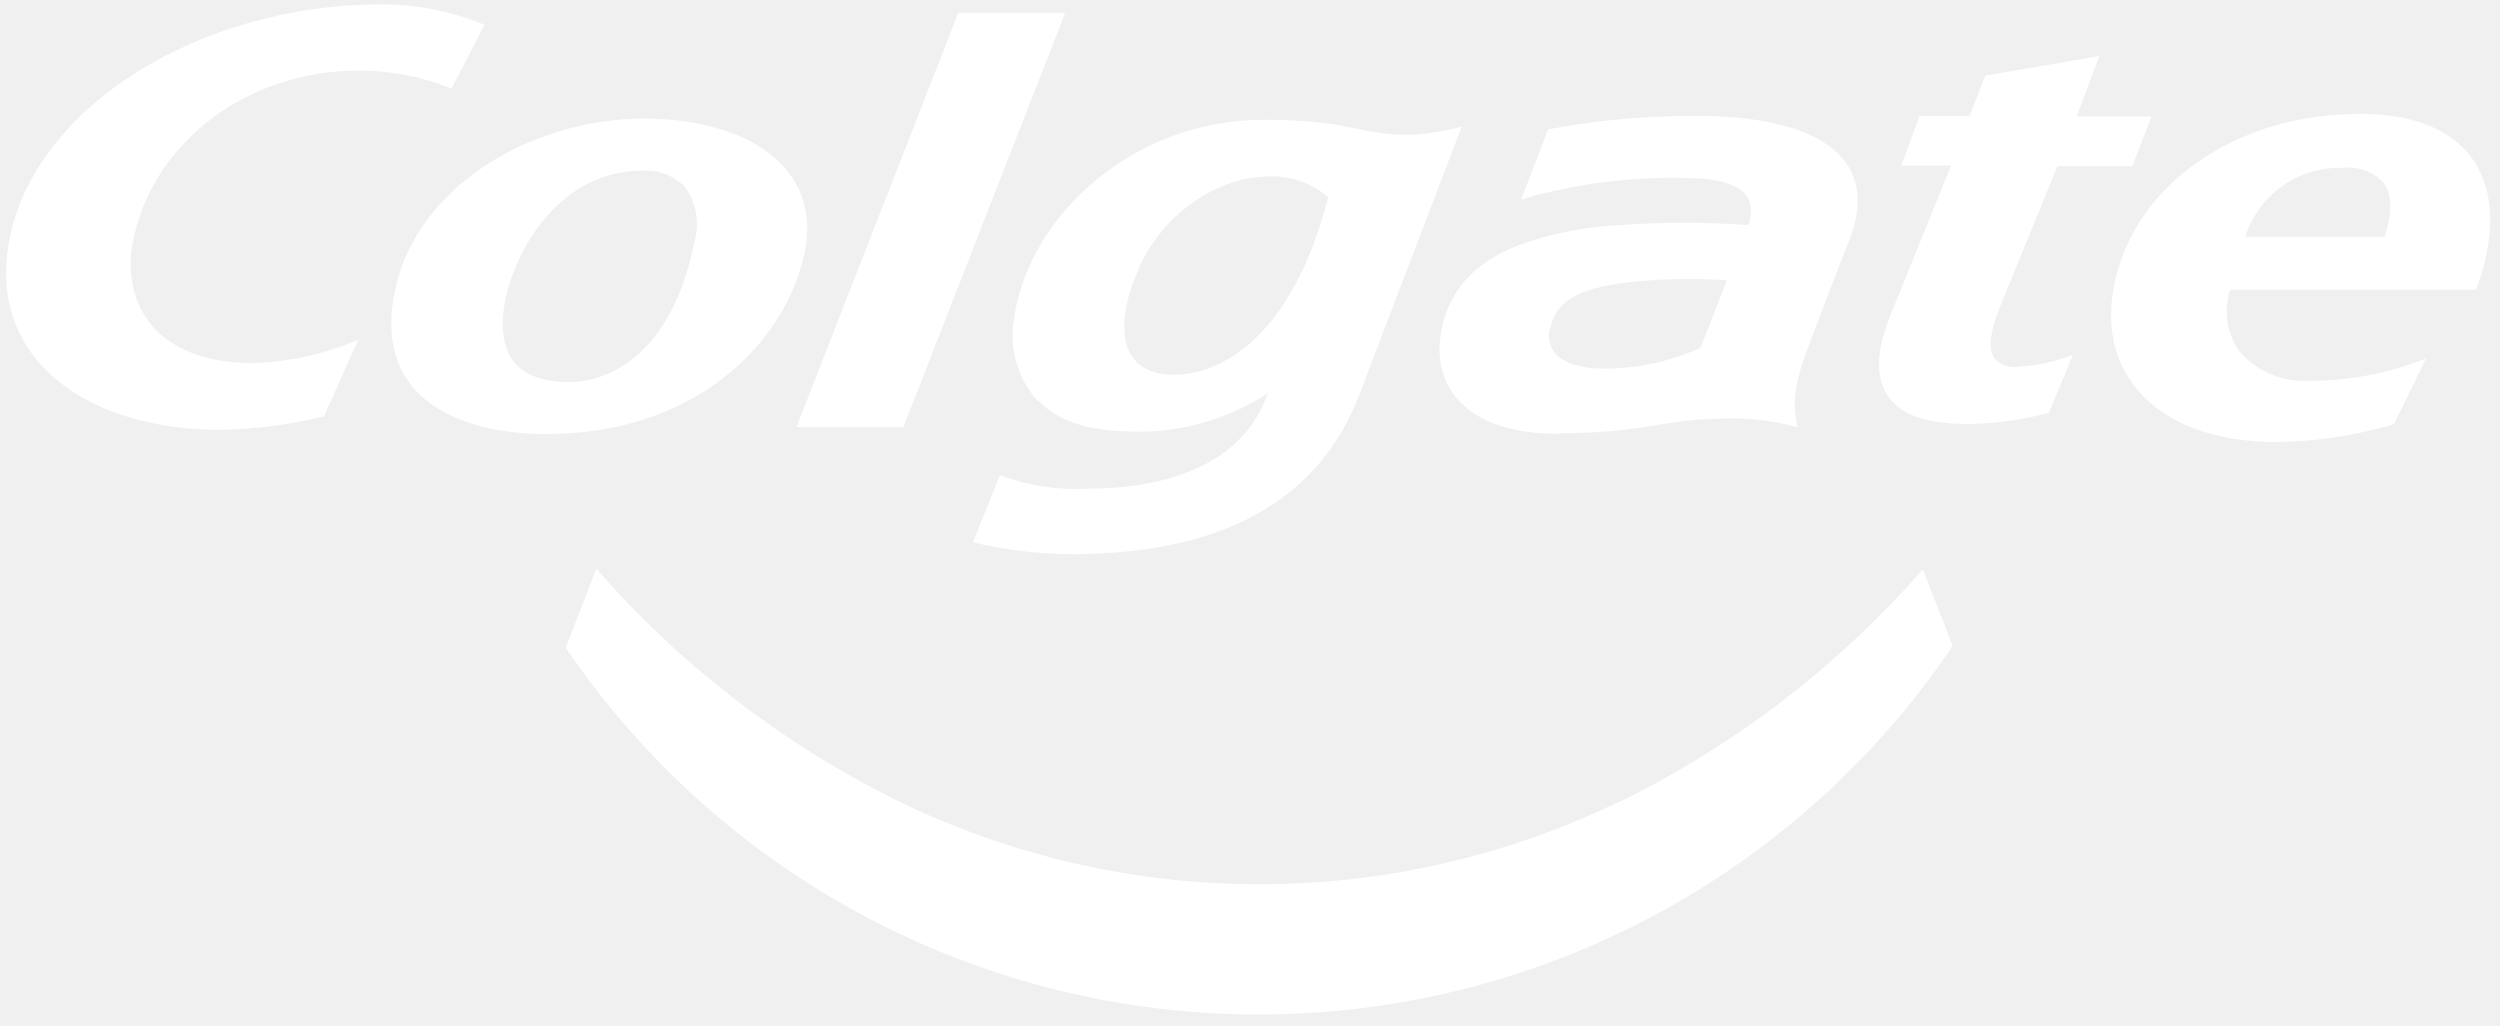
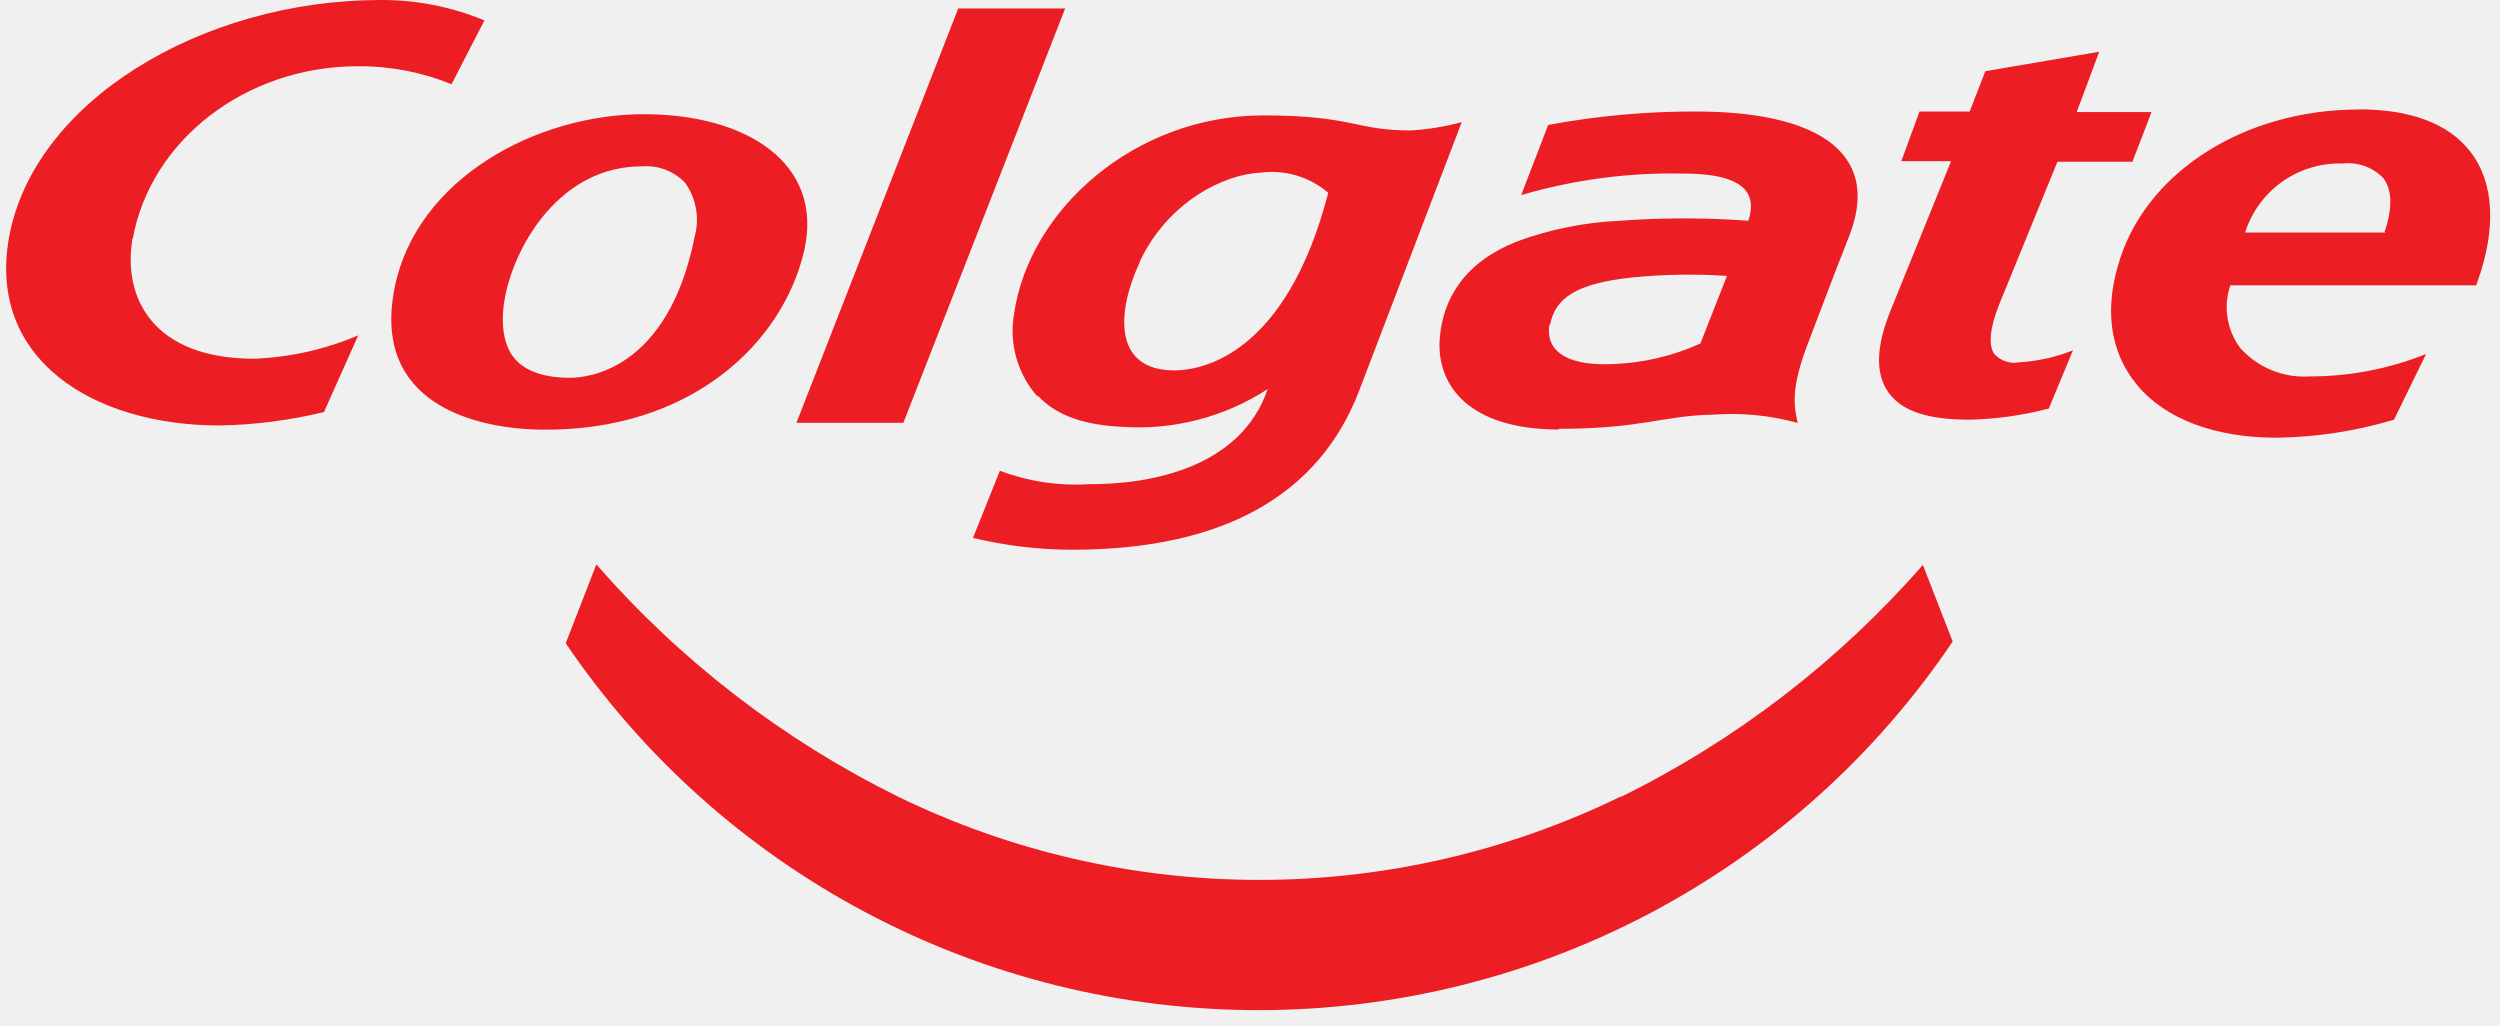
<svg xmlns="http://www.w3.org/2000/svg" width="156" height="64" viewBox="0 0 156 64" fill="none">
-   <path d="M101.132 49.978C94.11 53.4 86.396 55.179 78.579 55.179C70.761 55.179 63.047 53.4 56.025 49.978C48.855 46.434 42.461 41.511 37.212 35.491L35.302 40.412C40.085 47.471 46.535 53.251 54.086 57.243C61.636 61.235 70.056 63.317 78.603 63.306C87.151 63.295 95.565 61.192 103.106 57.181C110.646 53.17 117.082 47.374 121.847 40.303L119.987 35.525C114.726 41.544 108.321 46.464 101.14 50.003L101.132 49.978ZM124.472 22.405C124.051 21.852 124.161 20.729 124.766 19.228L128.384 10.367H133.062L134.257 7.265H129.588L130.993 3.501L123.883 4.717L122.907 7.231H119.777L118.641 10.333H121.746L118.01 19.555C117.051 21.894 117 23.604 117.859 24.786C118.717 25.968 120.383 26.463 122.907 26.463C124.575 26.422 126.232 26.189 127.846 25.767L129.352 22.137C128.277 22.561 127.141 22.813 125.986 22.883C125.703 22.934 125.41 22.911 125.138 22.817C124.865 22.724 124.621 22.561 124.43 22.346L124.472 22.405ZM43.337 15.095C41.654 23.419 36.606 23.847 35.571 23.847C33.964 23.847 32.795 23.445 32.113 22.648C31.431 21.852 31.179 20.452 31.541 18.675C32.206 15.456 35.007 10.652 40.047 10.652C40.545 10.612 41.046 10.683 41.514 10.86C41.981 11.037 42.402 11.315 42.748 11.675C43.099 12.165 43.333 12.729 43.434 13.322C43.535 13.916 43.498 14.525 43.329 15.103L43.337 15.095ZM50.178 15.933C51.431 10.467 46.593 7.399 40.182 7.399C33.451 7.399 25.988 11.431 24.625 18.222C23.169 25.482 29.673 27.041 33.813 27.083C43.177 27.192 48.865 21.617 50.178 15.925V15.933ZM148.872 14.785H140.096C140.5 13.501 141.316 12.384 142.418 11.606C143.519 10.828 144.847 10.431 146.196 10.476C146.659 10.425 147.128 10.48 147.566 10.639C148.004 10.797 148.399 11.054 148.721 11.39C149.276 12.111 149.301 13.284 148.796 14.743L148.872 14.785ZM147.189 7.106C139.928 7.106 133.727 11.138 132.145 16.906C131.304 19.823 131.758 22.38 133.357 24.3C135.115 26.421 138.212 27.586 142.057 27.586C144.54 27.554 147.007 27.176 149.385 26.463L151.388 22.363C149.08 23.289 146.615 23.764 144.127 23.763C143.317 23.814 142.507 23.682 141.756 23.375C141.005 23.069 140.334 22.597 139.794 21.994C139.38 21.441 139.107 20.795 138.998 20.113C138.89 19.431 138.949 18.733 139.171 18.079H154.509L154.585 17.878C155.788 14.525 155.637 11.666 154.156 9.746C152.81 7.994 150.445 7.097 147.189 7.097V7.106ZM8.285 15.17C9.387 9.051 15.311 4.406 22.336 4.406C24.338 4.393 26.323 4.774 28.175 5.53L30.228 1.548C28.179 0.696 25.979 0.262 23.758 0.273C12.534 0.273 2.042 6.653 0.553 15.145C-0.76 22.648 5.744 26.823 13.72 26.823C15.91 26.783 18.088 26.502 20.216 25.985L22.353 21.198C20.293 22.078 18.089 22.573 15.849 22.657C9.547 22.657 7.62 18.842 8.277 15.112L8.285 15.17ZM71.103 16.637C72.861 12.857 76.412 11.13 78.675 11.046C79.426 10.949 80.189 11.011 80.913 11.228C81.638 11.444 82.309 11.811 82.882 12.303C80.232 22.548 74.872 23.386 73.282 23.386C69.378 23.386 69.731 19.605 71.103 16.679V16.637ZM64.75 24.954C65.979 26.287 67.83 26.806 70.026 26.907C73.229 27.126 76.416 26.299 79.104 24.551C77.422 29.489 71.742 30.512 67.922 30.487C66.041 30.601 64.157 30.315 62.395 29.648L60.712 33.84C62.735 34.323 64.807 34.571 66.888 34.578C76.26 34.578 82.293 31.224 84.809 24.66L91.212 7.894C90.165 8.179 89.09 8.353 88.006 8.414C84.573 8.414 84.422 7.475 78.835 7.475C70.817 7.475 64.22 13.343 63.278 19.857C63.117 20.772 63.165 21.711 63.419 22.605C63.672 23.499 64.124 24.325 64.742 25.021L64.75 24.954ZM96.723 20.561C97.026 18.884 98.338 17.954 101.872 17.585C103.829 17.389 105.8 17.358 107.762 17.493L106.104 21.709C104.381 22.49 102.52 22.926 100.627 22.992C97.337 23.134 96.42 21.869 96.698 20.477L96.723 20.561ZM97.278 27.033C102.444 27.033 103.807 26.194 106.963 26.144C108.719 26.02 110.483 26.195 112.179 26.664C111.952 25.649 111.717 24.568 112.81 21.718C113.593 19.681 114.493 17.258 115.41 14.953C117.472 9.604 113.054 7.231 105.86 7.231C102.756 7.22 99.657 7.501 96.605 8.07L94.922 12.446C98.216 11.482 101.638 11.029 105.07 11.105C109.815 11.105 109.386 13.091 109.1 14.047C106.431 13.851 103.751 13.851 101.081 14.047C98.888 14.146 96.722 14.582 94.662 15.338C91.464 16.604 90.034 18.834 89.841 21.399C89.622 24.317 91.666 27.075 97.261 27.075L97.278 27.033ZM56.37 26.655L66.467 0.802H59.795L49.698 26.655H56.37Z" fill="white" />
+   <path d="M101.132 49.704C94.11 53.127 86.396 54.906 78.578 54.906C70.761 54.906 63.047 53.127 56.025 49.704C48.855 46.161 42.461 41.238 37.212 35.218L35.302 40.139C40.084 47.198 46.535 52.977 54.086 56.969C61.636 60.962 70.056 63.044 78.603 63.033C87.151 63.022 95.565 60.919 103.106 56.908C110.646 52.897 117.082 47.101 121.847 40.03L119.987 35.252C114.726 41.27 108.321 46.191 101.14 49.73L101.132 49.704ZM124.472 22.132C124.051 21.579 124.16 20.455 124.766 18.955L128.384 10.094H133.062L134.257 6.992H129.587L130.993 3.228L123.883 4.443L122.907 6.958H119.777L118.641 10.06H121.746L118.01 19.282C117.051 21.621 117 23.331 117.859 24.513C118.717 25.695 120.383 26.189 122.907 26.189C124.575 26.149 126.232 25.916 127.846 25.494L129.352 21.864C128.277 22.288 127.141 22.54 125.986 22.61C125.702 22.661 125.41 22.638 125.138 22.544C124.865 22.45 124.621 22.288 124.43 22.073L124.472 22.132ZM43.337 14.822C41.654 23.146 36.606 23.574 35.571 23.574C33.964 23.574 32.794 23.172 32.113 22.375C31.431 21.579 31.179 20.179 31.541 18.401C32.206 15.182 35.007 10.379 40.047 10.379C40.545 10.339 41.046 10.41 41.513 10.587C41.98 10.764 42.402 11.042 42.748 11.401C43.099 11.892 43.333 12.455 43.434 13.049C43.534 13.643 43.498 14.252 43.329 14.83L43.337 14.822ZM50.178 15.66C51.431 10.194 46.593 7.126 40.182 7.126C33.451 7.126 25.988 11.158 24.625 17.949C23.169 25.209 29.673 26.768 33.812 26.81C43.177 26.919 48.865 21.344 50.178 15.652V15.66ZM148.872 14.512H140.096C140.5 13.228 141.316 12.111 142.417 11.333C143.519 10.554 144.847 10.158 146.196 10.203C146.659 10.151 147.128 10.207 147.566 10.366C148.003 10.524 148.399 10.781 148.721 11.116C149.276 11.837 149.301 13.011 148.796 14.47L148.872 14.512ZM147.189 6.833C139.928 6.833 133.727 10.865 132.145 16.633C131.304 19.55 131.758 22.107 133.357 24.027C135.115 26.148 138.212 27.313 142.057 27.313C144.54 27.281 147.007 26.903 149.385 26.189L151.388 22.09C149.08 23.016 146.615 23.491 144.127 23.49C143.317 23.541 142.506 23.409 141.756 23.102C141.005 22.796 140.334 22.323 139.793 21.721C139.38 21.168 139.107 20.522 138.998 19.84C138.89 19.158 138.949 18.46 139.171 17.806H154.509L154.585 17.605C155.788 14.252 155.637 11.393 154.156 9.473C152.81 7.721 150.445 6.824 147.189 6.824V6.833ZM8.285 14.897C9.387 8.777 15.31 4.133 22.336 4.133C24.338 4.119 26.323 4.501 28.175 5.257L30.228 1.274C28.179 0.422 25.979 -0.011 23.758 0C12.534 0 2.042 6.38 0.553 14.872C-0.76 22.375 5.744 26.55 13.72 26.55C15.91 26.509 18.088 26.228 20.216 25.712L22.353 20.925C20.293 21.805 18.088 22.3 15.849 22.384C9.547 22.384 7.62 18.569 8.276 14.838L8.285 14.897ZM71.103 16.364C72.861 12.584 76.412 10.857 78.675 10.773C79.426 10.676 80.188 10.738 80.913 10.955C81.638 11.171 82.309 11.538 82.882 12.03C80.232 22.274 74.872 23.113 73.282 23.113C69.378 23.113 69.731 19.332 71.103 16.406V16.364ZM64.75 24.68C65.979 26.013 67.83 26.533 70.026 26.634C73.228 26.853 76.416 26.026 79.104 24.278C77.421 29.216 71.742 30.238 67.922 30.213C66.041 30.328 64.156 30.042 62.394 29.375L60.712 33.567C62.735 34.05 64.807 34.298 66.887 34.304C76.26 34.304 82.293 30.951 84.809 24.387L91.212 7.621C90.165 7.906 89.09 8.08 88.006 8.14C84.573 8.14 84.422 7.201 78.835 7.201C70.817 7.201 64.22 13.07 63.278 19.584C63.117 20.498 63.165 21.438 63.419 22.332C63.672 23.226 64.124 24.052 64.742 24.747L64.75 24.68ZM96.723 20.288C97.026 18.611 98.338 17.68 101.872 17.312C103.829 17.116 105.8 17.085 107.762 17.219L106.104 21.436C104.381 22.217 102.519 22.653 100.627 22.719C97.337 22.861 96.42 21.595 96.698 20.204L96.723 20.288ZM97.278 26.759C102.444 26.759 103.807 25.921 106.963 25.871C108.718 25.746 110.483 25.922 112.179 26.391C111.952 25.376 111.716 24.295 112.81 21.445C113.593 19.407 114.493 16.985 115.41 14.679C117.471 9.331 113.054 6.958 105.86 6.958C102.756 6.947 99.657 7.228 96.605 7.797L94.922 12.173C98.215 11.209 101.638 10.756 105.069 10.831C109.815 10.831 109.386 12.818 109.1 13.774C106.43 13.578 103.75 13.578 101.081 13.774C98.888 13.873 96.722 14.309 94.662 15.065C91.464 16.331 90.034 18.561 89.84 21.126C89.622 24.043 91.666 26.801 97.261 26.801L97.278 26.759ZM56.37 26.382L66.467 0.528H59.794L49.698 26.382H56.37Z" fill="#ED1D24" />
</svg>
